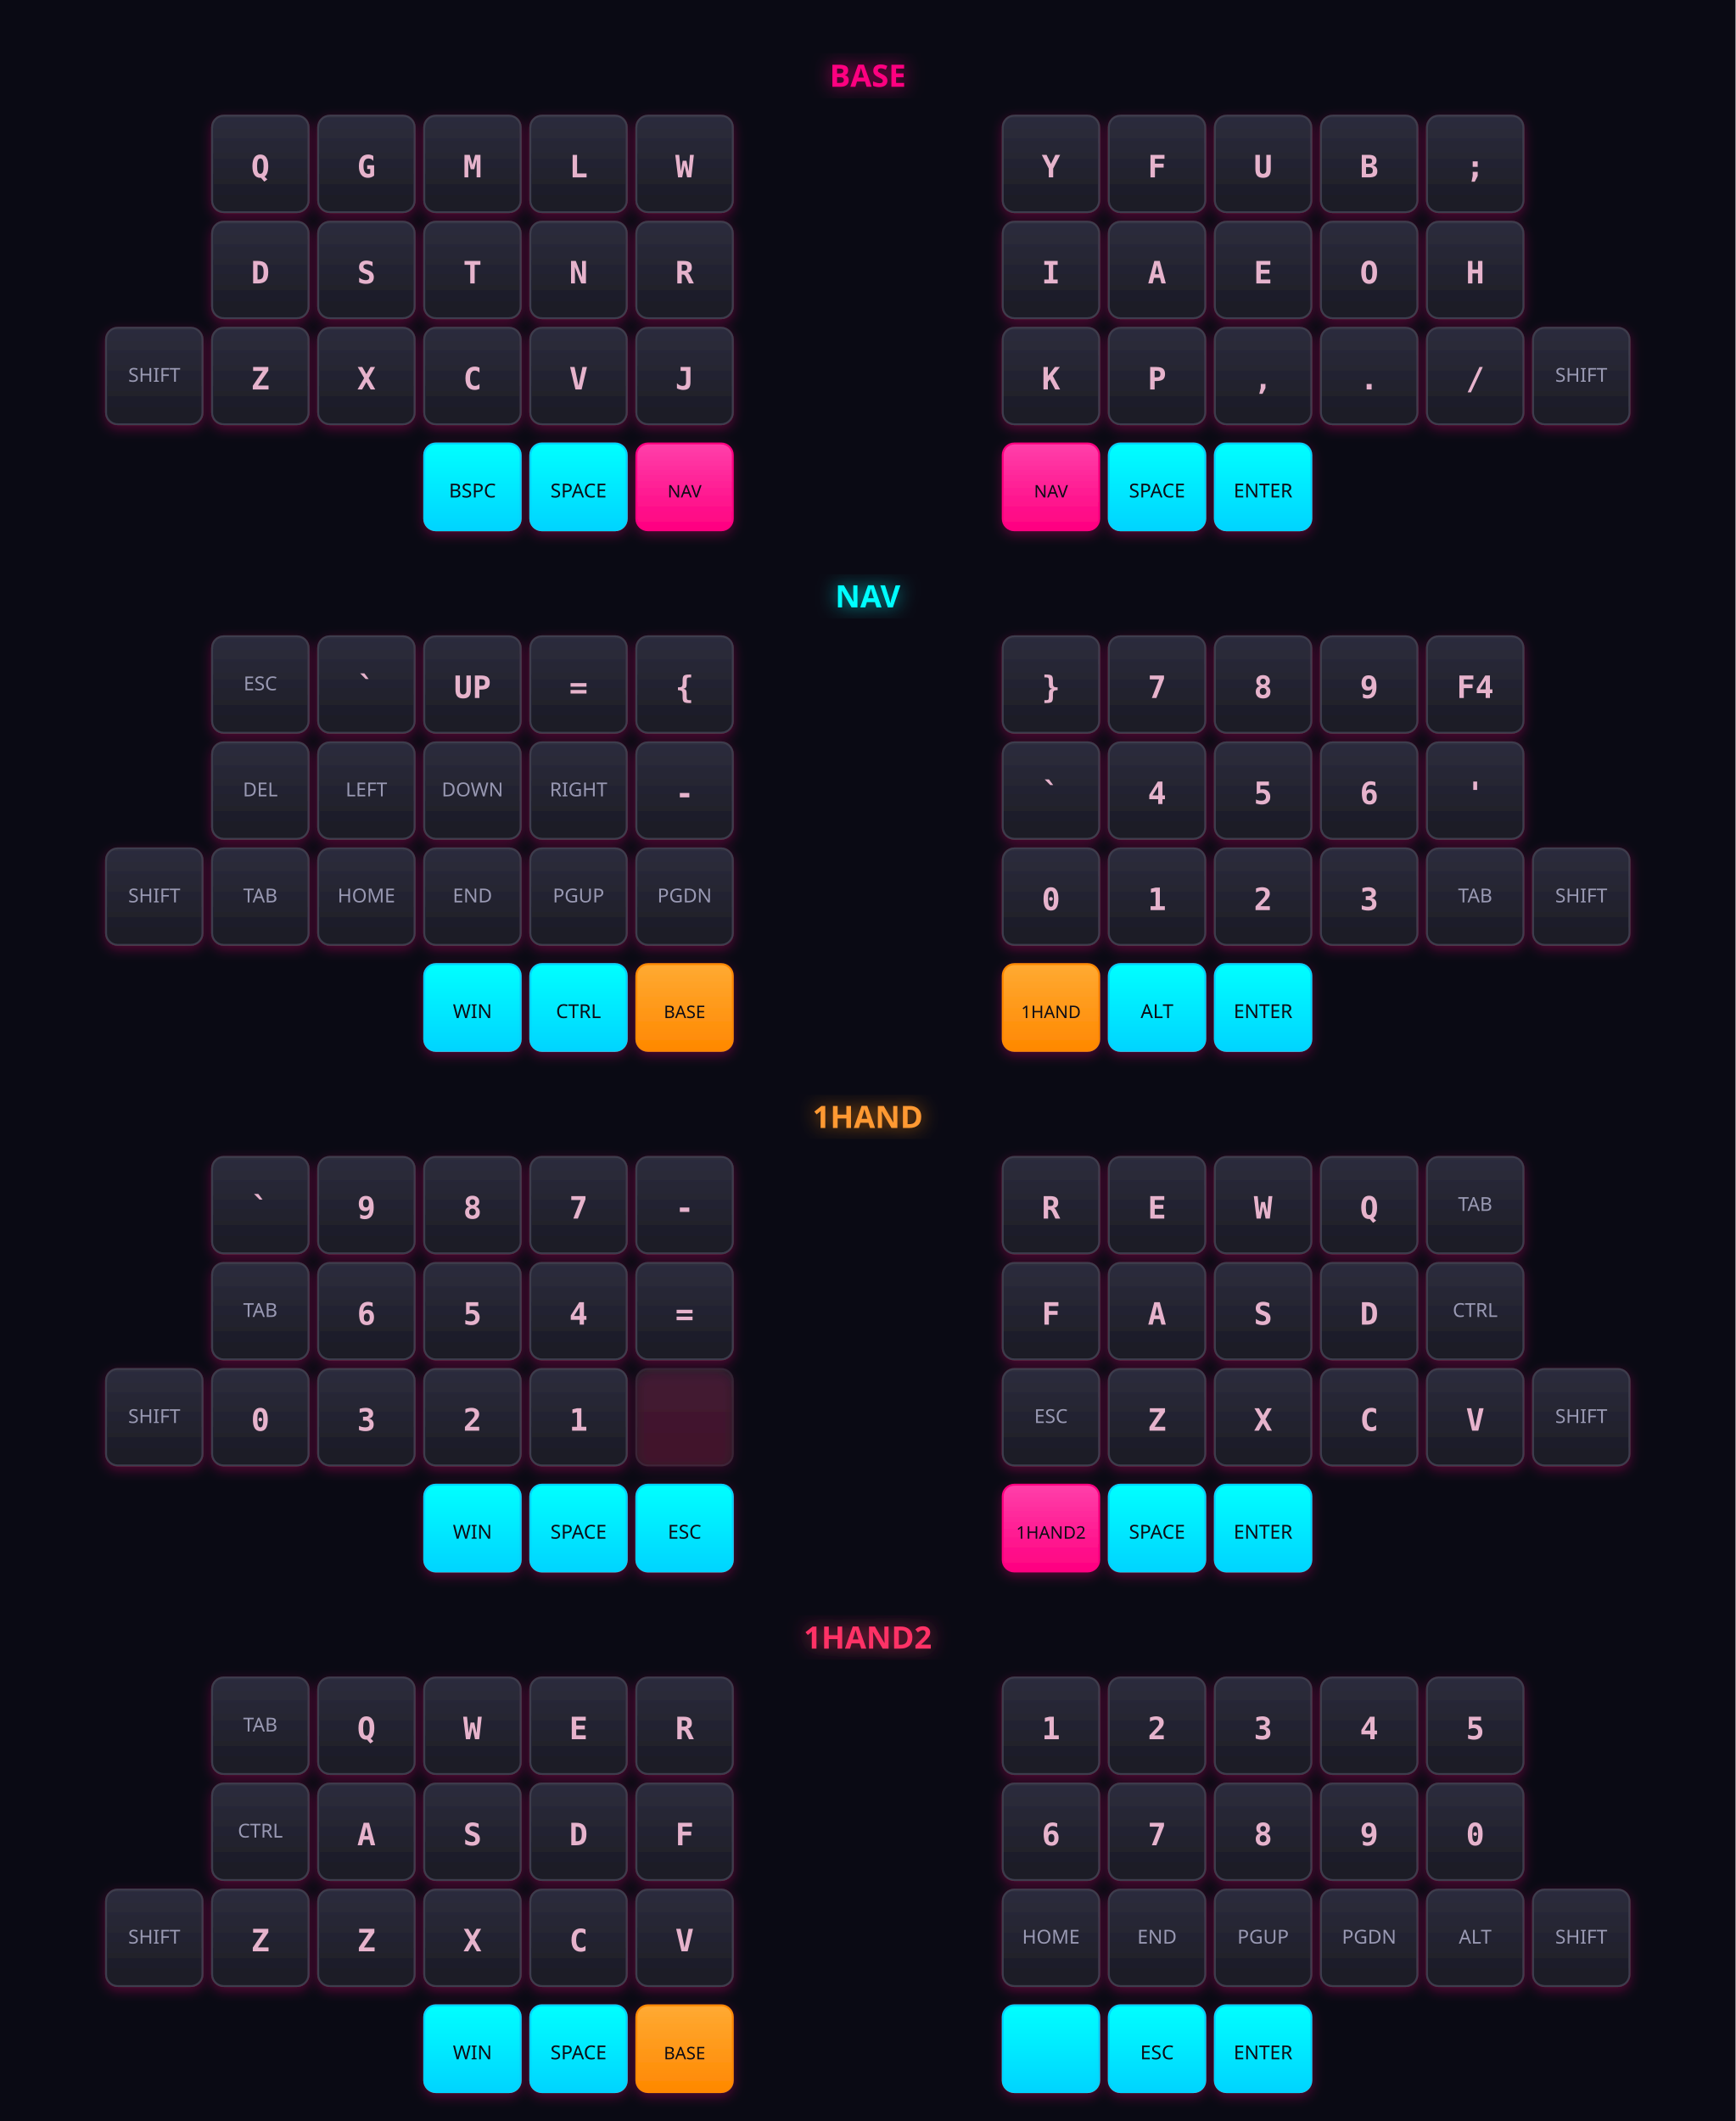
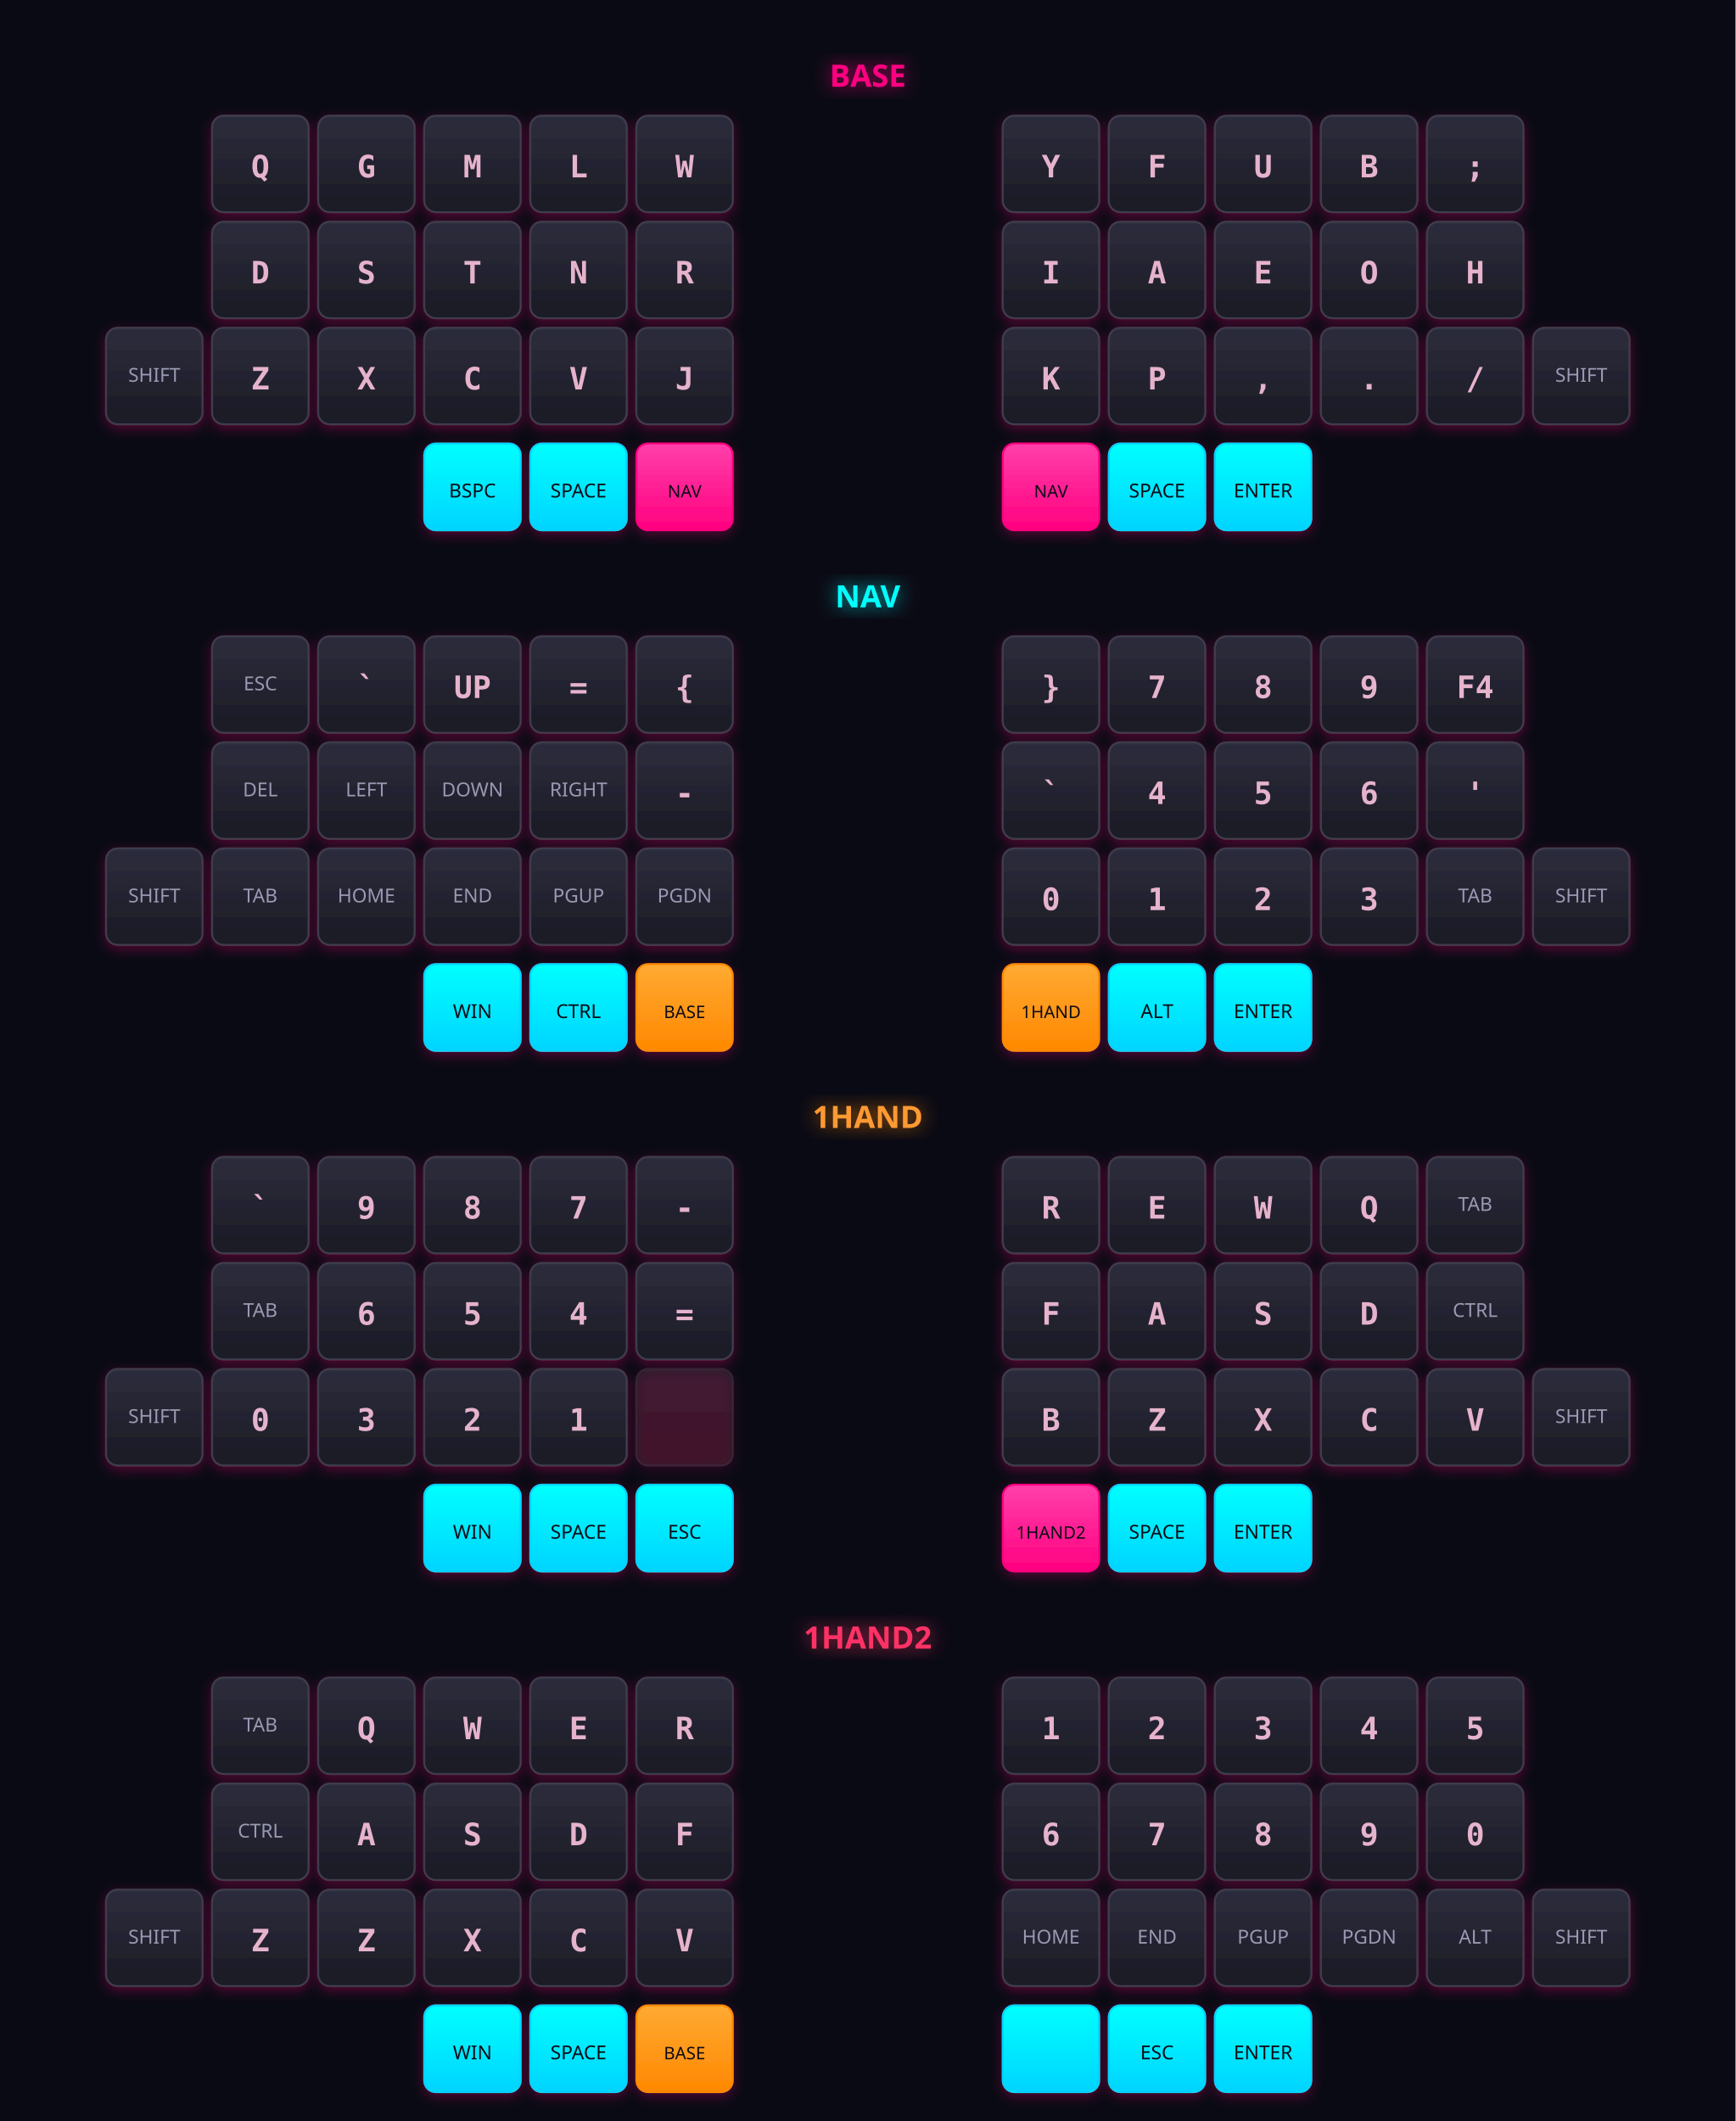
<svg xmlns="http://www.w3.org/2000/svg" viewBox="0 0 900 1100" width="900" height="1100">
  <defs>
    <linearGradient id="keyGrad" x1="0%" y1="0%" x2="0%" y2="100%">
      <stop offset="0%" style="stop-color:#2d2d3d" />
      <stop offset="100%" style="stop-color:#1a1a24" />
    </linearGradient>
    <linearGradient id="thumbGrad" x1="0%" y1="0%" x2="0%" y2="100%">
      <stop offset="0%" style="stop-color:#00ffff" />
      <stop offset="100%" style="stop-color:#00d4ff" />
    </linearGradient>
    <linearGradient id="layerGrad" x1="0%" y1="0%" x2="0%" y2="100%">
      <stop offset="0%" style="stop-color:#ff40aa" />
      <stop offset="100%" style="stop-color:#ff0080" />
    </linearGradient>
    <linearGradient id="orangeGrad" x1="0%" y1="0%" x2="0%" y2="100%">
      <stop offset="0%" style="stop-color:#ffaa33" />
      <stop offset="100%" style="stop-color:#ff8800" />
    </linearGradient>
    <filter id="keyShadow" x="-20%" y="-20%" width="140%" height="140%">
      <feDropShadow dx="0" dy="2" stdDeviation="3" flood-color="#ff0080" flood-opacity="0.3" />
    </filter>
    <filter id="pinkGlow" x="-50%" y="-50%" width="200%" height="200%">
      <feDropShadow dx="0" dy="0" stdDeviation="5" flood-color="#ff0080" flood-opacity="0.7" />
    </filter>
    <filter id="blueGlow" x="-50%" y="-50%" width="200%" height="200%">
      <feDropShadow dx="0" dy="0" stdDeviation="5" flood-color="#00ffff" flood-opacity="0.7" />
    </filter>
    <filter id="orangeGlow" x="-50%" y="-50%" width="200%" height="200%">
      <feDropShadow dx="0" dy="0" stdDeviation="5" flood-color="#ff8800" flood-opacity="0.7" />
    </filter>
    <filter id="redGlow" x="-50%" y="-50%" width="200%" height="200%">
      <feDropShadow dx="0" dy="0" stdDeviation="5" flood-color="#ff3366" flood-opacity="0.7" />
    </filter>
  </defs>
  <rect width="900" height="1100" fill="#0a0a14" />
  <g transform="translate(50, 20)">
    <text x="400" y="25" text-anchor="middle" fill="#ff0080" font-family="system-ui, sans-serif" font-size="16" font-weight="bold" filter="url(#pinkGlow)">BASE</text>
    <g filter="url(#keyShadow)">
      <rect x="60" y="40" width="50" height="50" rx="6" fill="url(#keyGrad)" stroke="#3d3d4d" stroke-width="1" />
      <text x="85" y="72" text-anchor="middle" fill="#e6b3cc" font-family="monospace" font-size="16" font-weight="bold">Q</text>
    </g>
    <g filter="url(#keyShadow)">
      <rect x="115" y="40" width="50" height="50" rx="6" fill="url(#keyGrad)" stroke="#3d3d4d" stroke-width="1" />
      <text x="140" y="72" text-anchor="middle" fill="#e6b3cc" font-family="monospace" font-size="16" font-weight="bold">G</text>
    </g>
    <g filter="url(#keyShadow)">
      <rect x="170" y="40" width="50" height="50" rx="6" fill="url(#keyGrad)" stroke="#3d3d4d" stroke-width="1" />
      <text x="195" y="72" text-anchor="middle" fill="#e6b3cc" font-family="monospace" font-size="16" font-weight="bold">M</text>
    </g>
    <g filter="url(#keyShadow)">
      <rect x="225" y="40" width="50" height="50" rx="6" fill="url(#keyGrad)" stroke="#3d3d4d" stroke-width="1" />
      <text x="250" y="72" text-anchor="middle" fill="#e6b3cc" font-family="monospace" font-size="16" font-weight="bold">L</text>
    </g>
    <g filter="url(#keyShadow)">
      <rect x="280" y="40" width="50" height="50" rx="6" fill="url(#keyGrad)" stroke="#3d3d4d" stroke-width="1" />
      <text x="305" y="72" text-anchor="middle" fill="#e6b3cc" font-family="monospace" font-size="16" font-weight="bold">W</text>
    </g>
    <g filter="url(#keyShadow)">
      <rect x="470" y="40" width="50" height="50" rx="6" fill="url(#keyGrad)" stroke="#3d3d4d" stroke-width="1" />
      <text x="495" y="72" text-anchor="middle" fill="#e6b3cc" font-family="monospace" font-size="16" font-weight="bold">Y</text>
    </g>
    <g filter="url(#keyShadow)">
      <rect x="525" y="40" width="50" height="50" rx="6" fill="url(#keyGrad)" stroke="#3d3d4d" stroke-width="1" />
      <text x="550" y="72" text-anchor="middle" fill="#e6b3cc" font-family="monospace" font-size="16" font-weight="bold">F</text>
    </g>
    <g filter="url(#keyShadow)">
      <rect x="580" y="40" width="50" height="50" rx="6" fill="url(#keyGrad)" stroke="#3d3d4d" stroke-width="1" />
      <text x="605" y="72" text-anchor="middle" fill="#e6b3cc" font-family="monospace" font-size="16" font-weight="bold">U</text>
    </g>
    <g filter="url(#keyShadow)">
      <rect x="635" y="40" width="50" height="50" rx="6" fill="url(#keyGrad)" stroke="#3d3d4d" stroke-width="1" />
      <text x="660" y="72" text-anchor="middle" fill="#e6b3cc" font-family="monospace" font-size="16" font-weight="bold">B</text>
    </g>
    <g filter="url(#keyShadow)">
      <rect x="690" y="40" width="50" height="50" rx="6" fill="url(#keyGrad)" stroke="#3d3d4d" stroke-width="1" />
      <text x="715" y="72" text-anchor="middle" fill="#e6b3cc" font-family="monospace" font-size="16" font-weight="bold">;</text>
    </g>
    <g filter="url(#keyShadow)">
      <rect x="60" y="95" width="50" height="50" rx="6" fill="url(#keyGrad)" stroke="#3d3d4d" stroke-width="1" />
      <text x="85" y="127" text-anchor="middle" fill="#e6b3cc" font-family="monospace" font-size="16" font-weight="bold">D</text>
    </g>
    <g filter="url(#keyShadow)">
      <rect x="115" y="95" width="50" height="50" rx="6" fill="url(#keyGrad)" stroke="#3d3d4d" stroke-width="1" />
      <text x="140" y="127" text-anchor="middle" fill="#e6b3cc" font-family="monospace" font-size="16" font-weight="bold">S</text>
    </g>
    <g filter="url(#keyShadow)">
      <rect x="170" y="95" width="50" height="50" rx="6" fill="url(#keyGrad)" stroke="#3d3d4d" stroke-width="1" />
      <text x="195" y="127" text-anchor="middle" fill="#e6b3cc" font-family="monospace" font-size="16" font-weight="bold">T</text>
    </g>
    <g filter="url(#keyShadow)">
      <rect x="225" y="95" width="50" height="50" rx="6" fill="url(#keyGrad)" stroke="#3d3d4d" stroke-width="1" />
      <text x="250" y="127" text-anchor="middle" fill="#e6b3cc" font-family="monospace" font-size="16" font-weight="bold">N</text>
    </g>
    <g filter="url(#keyShadow)">
      <rect x="280" y="95" width="50" height="50" rx="6" fill="url(#keyGrad)" stroke="#3d3d4d" stroke-width="1" />
      <text x="305" y="127" text-anchor="middle" fill="#e6b3cc" font-family="monospace" font-size="16" font-weight="bold">R</text>
    </g>
    <g filter="url(#keyShadow)">
      <rect x="470" y="95" width="50" height="50" rx="6" fill="url(#keyGrad)" stroke="#3d3d4d" stroke-width="1" />
      <text x="495" y="127" text-anchor="middle" fill="#e6b3cc" font-family="monospace" font-size="16" font-weight="bold">I</text>
    </g>
    <g filter="url(#keyShadow)">
      <rect x="525" y="95" width="50" height="50" rx="6" fill="url(#keyGrad)" stroke="#3d3d4d" stroke-width="1" />
      <text x="550" y="127" text-anchor="middle" fill="#e6b3cc" font-family="monospace" font-size="16" font-weight="bold">A</text>
    </g>
    <g filter="url(#keyShadow)">
      <rect x="580" y="95" width="50" height="50" rx="6" fill="url(#keyGrad)" stroke="#3d3d4d" stroke-width="1" />
      <text x="605" y="127" text-anchor="middle" fill="#e6b3cc" font-family="monospace" font-size="16" font-weight="bold">E</text>
    </g>
    <g filter="url(#keyShadow)">
      <rect x="635" y="95" width="50" height="50" rx="6" fill="url(#keyGrad)" stroke="#3d3d4d" stroke-width="1" />
      <text x="660" y="127" text-anchor="middle" fill="#e6b3cc" font-family="monospace" font-size="16" font-weight="bold">O</text>
    </g>
    <g filter="url(#keyShadow)">
      <rect x="690" y="95" width="50" height="50" rx="6" fill="url(#keyGrad)" stroke="#3d3d4d" stroke-width="1" />
      <text x="715" y="127" text-anchor="middle" fill="#e6b3cc" font-family="monospace" font-size="16" font-weight="bold">H</text>
    </g>
    <g filter="url(#keyShadow)">
      <rect x="5" y="150" width="50" height="50" rx="6" fill="url(#keyGrad)" stroke="#3d3d4d" stroke-width="1" />
      <text x="30" y="178" text-anchor="middle" fill="#9999b3" font-family="system-ui, sans-serif" font-size="10">SHIFT</text>
    </g>
    <g filter="url(#keyShadow)">
      <rect x="60" y="150" width="50" height="50" rx="6" fill="url(#keyGrad)" stroke="#3d3d4d" stroke-width="1" />
      <text x="85" y="182" text-anchor="middle" fill="#e6b3cc" font-family="monospace" font-size="16" font-weight="bold">Z</text>
    </g>
    <g filter="url(#keyShadow)">
      <rect x="115" y="150" width="50" height="50" rx="6" fill="url(#keyGrad)" stroke="#3d3d4d" stroke-width="1" />
      <text x="140" y="182" text-anchor="middle" fill="#e6b3cc" font-family="monospace" font-size="16" font-weight="bold">X</text>
    </g>
    <g filter="url(#keyShadow)">
      <rect x="170" y="150" width="50" height="50" rx="6" fill="url(#keyGrad)" stroke="#3d3d4d" stroke-width="1" />
      <text x="195" y="182" text-anchor="middle" fill="#e6b3cc" font-family="monospace" font-size="16" font-weight="bold">C</text>
    </g>
    <g filter="url(#keyShadow)">
      <rect x="225" y="150" width="50" height="50" rx="6" fill="url(#keyGrad)" stroke="#3d3d4d" stroke-width="1" />
      <text x="250" y="182" text-anchor="middle" fill="#e6b3cc" font-family="monospace" font-size="16" font-weight="bold">V</text>
    </g>
    <g filter="url(#keyShadow)">
      <rect x="280" y="150" width="50" height="50" rx="6" fill="url(#keyGrad)" stroke="#3d3d4d" stroke-width="1" />
      <text x="305" y="182" text-anchor="middle" fill="#e6b3cc" font-family="monospace" font-size="16" font-weight="bold">J</text>
    </g>
    <g filter="url(#keyShadow)">
      <rect x="470" y="150" width="50" height="50" rx="6" fill="url(#keyGrad)" stroke="#3d3d4d" stroke-width="1" />
      <text x="495" y="182" text-anchor="middle" fill="#e6b3cc" font-family="monospace" font-size="16" font-weight="bold">K</text>
    </g>
    <g filter="url(#keyShadow)">
      <rect x="525" y="150" width="50" height="50" rx="6" fill="url(#keyGrad)" stroke="#3d3d4d" stroke-width="1" />
      <text x="550" y="182" text-anchor="middle" fill="#e6b3cc" font-family="monospace" font-size="16" font-weight="bold">P</text>
    </g>
    <g filter="url(#keyShadow)">
      <rect x="580" y="150" width="50" height="50" rx="6" fill="url(#keyGrad)" stroke="#3d3d4d" stroke-width="1" />
      <text x="605" y="182" text-anchor="middle" fill="#e6b3cc" font-family="monospace" font-size="16" font-weight="bold">,</text>
    </g>
    <g filter="url(#keyShadow)">
      <rect x="635" y="150" width="50" height="50" rx="6" fill="url(#keyGrad)" stroke="#3d3d4d" stroke-width="1" />
      <text x="660" y="182" text-anchor="middle" fill="#e6b3cc" font-family="monospace" font-size="16" font-weight="bold">.</text>
    </g>
    <g filter="url(#keyShadow)">
      <rect x="690" y="150" width="50" height="50" rx="6" fill="url(#keyGrad)" stroke="#3d3d4d" stroke-width="1" />
      <text x="715" y="182" text-anchor="middle" fill="#e6b3cc" font-family="monospace" font-size="16" font-weight="bold">/</text>
    </g>
    <g filter="url(#keyShadow)">
      <rect x="745" y="150" width="50" height="50" rx="6" fill="url(#keyGrad)" stroke="#3d3d4d" stroke-width="1" />
      <text x="770" y="178" text-anchor="middle" fill="#9999b3" font-family="system-ui, sans-serif" font-size="10">SHIFT</text>
    </g>
    <g filter="url(#keyShadow)">
      <rect x="170" y="210" width="50" height="45" rx="6" fill="url(#thumbGrad)" stroke="#00d4ff" stroke-width="1" />
      <text x="195" y="238" text-anchor="middle" fill="#0a0a14" font-family="system-ui, sans-serif" font-size="10">BSPC</text>
    </g>
    <g filter="url(#keyShadow)">
      <rect x="225" y="210" width="50" height="45" rx="6" fill="url(#thumbGrad)" stroke="#00d4ff" stroke-width="1" />
      <text x="250" y="238" text-anchor="middle" fill="#0a0a14" font-family="system-ui, sans-serif" font-size="10">SPACE</text>
    </g>
    <g filter="url(#keyShadow)">
      <rect x="280" y="210" width="50" height="45" rx="6" fill="url(#layerGrad)" stroke="#ff0080" stroke-width="1" />
      <text x="305" y="238" text-anchor="middle" fill="#0a0a14" font-family="system-ui, sans-serif" font-size="9">NAV</text>
    </g>
    <g filter="url(#keyShadow)">
      <rect x="470" y="210" width="50" height="45" rx="6" fill="url(#layerGrad)" stroke="#ff0080" stroke-width="1" />
      <text x="495" y="238" text-anchor="middle" fill="#0a0a14" font-family="system-ui, sans-serif" font-size="9">NAV</text>
    </g>
    <g filter="url(#keyShadow)">
      <rect x="525" y="210" width="50" height="45" rx="6" fill="url(#thumbGrad)" stroke="#00d4ff" stroke-width="1" />
      <text x="550" y="238" text-anchor="middle" fill="#0a0a14" font-family="system-ui, sans-serif" font-size="10">SPACE</text>
    </g>
    <g filter="url(#keyShadow)">
      <rect x="580" y="210" width="50" height="45" rx="6" fill="url(#thumbGrad)" stroke="#00d4ff" stroke-width="1" />
      <text x="605" y="238" text-anchor="middle" fill="#0a0a14" font-family="system-ui, sans-serif" font-size="10">ENTER</text>
    </g>
  </g>
  <g transform="translate(50, 290)">
    <text x="400" y="25" text-anchor="middle" fill="#00ffff" font-family="system-ui, sans-serif" font-size="16" font-weight="bold" filter="url(#blueGlow)">NAV</text>
    <g filter="url(#keyShadow)">
      <rect x="60" y="40" width="50" height="50" rx="6" fill="url(#keyGrad)" stroke="#3d3d4d" stroke-width="1" />
      <text x="85" y="68" text-anchor="middle" fill="#9999b3" font-family="system-ui, sans-serif" font-size="10">ESC</text>
    </g>
    <g filter="url(#keyShadow)">
      <rect x="115" y="40" width="50" height="50" rx="6" fill="url(#keyGrad)" stroke="#3d3d4d" stroke-width="1" />
      <text x="140" y="72" text-anchor="middle" fill="#e6b3cc" font-family="monospace" font-size="16" font-weight="bold">`</text>
    </g>
    <g filter="url(#keyShadow)">
      <rect x="170" y="40" width="50" height="50" rx="6" fill="url(#keyGrad)" stroke="#3d3d4d" stroke-width="1" />
      <text x="195" y="72" text-anchor="middle" fill="#e6b3cc" font-family="monospace" font-size="16" font-weight="bold">UP</text>
    </g>
    <g filter="url(#keyShadow)">
      <rect x="225" y="40" width="50" height="50" rx="6" fill="url(#keyGrad)" stroke="#3d3d4d" stroke-width="1" />
      <text x="250" y="72" text-anchor="middle" fill="#e6b3cc" font-family="monospace" font-size="16" font-weight="bold">=</text>
    </g>
    <g filter="url(#keyShadow)">
      <rect x="280" y="40" width="50" height="50" rx="6" fill="url(#keyGrad)" stroke="#3d3d4d" stroke-width="1" />
      <text x="305" y="72" text-anchor="middle" fill="#e6b3cc" font-family="monospace" font-size="16" font-weight="bold">{</text>
    </g>
    <g filter="url(#keyShadow)">
      <rect x="470" y="40" width="50" height="50" rx="6" fill="url(#keyGrad)" stroke="#3d3d4d" stroke-width="1" />
      <text x="495" y="72" text-anchor="middle" fill="#e6b3cc" font-family="monospace" font-size="16" font-weight="bold">}</text>
    </g>
    <g filter="url(#keyShadow)">
      <rect x="525" y="40" width="50" height="50" rx="6" fill="url(#keyGrad)" stroke="#3d3d4d" stroke-width="1" />
      <text x="550" y="72" text-anchor="middle" fill="#e6b3cc" font-family="monospace" font-size="16" font-weight="bold">7</text>
    </g>
    <g filter="url(#keyShadow)">
      <rect x="580" y="40" width="50" height="50" rx="6" fill="url(#keyGrad)" stroke="#3d3d4d" stroke-width="1" />
      <text x="605" y="72" text-anchor="middle" fill="#e6b3cc" font-family="monospace" font-size="16" font-weight="bold">8</text>
    </g>
    <g filter="url(#keyShadow)">
      <rect x="635" y="40" width="50" height="50" rx="6" fill="url(#keyGrad)" stroke="#3d3d4d" stroke-width="1" />
      <text x="660" y="72" text-anchor="middle" fill="#e6b3cc" font-family="monospace" font-size="16" font-weight="bold">9</text>
    </g>
    <g filter="url(#keyShadow)">
      <rect x="690" y="40" width="50" height="50" rx="6" fill="url(#keyGrad)" stroke="#3d3d4d" stroke-width="1" />
      <text x="715" y="72" text-anchor="middle" fill="#e6b3cc" font-family="monospace" font-size="16" font-weight="bold">F4</text>
    </g>
    <g filter="url(#keyShadow)">
      <rect x="60" y="95" width="50" height="50" rx="6" fill="url(#keyGrad)" stroke="#3d3d4d" stroke-width="1" />
      <text x="85" y="123" text-anchor="middle" fill="#9999b3" font-family="system-ui, sans-serif" font-size="10">DEL</text>
    </g>
    <g filter="url(#keyShadow)">
      <rect x="115" y="95" width="50" height="50" rx="6" fill="url(#keyGrad)" stroke="#3d3d4d" stroke-width="1" />
      <text x="140" y="123" text-anchor="middle" fill="#9999b3" font-family="system-ui, sans-serif" font-size="10">LEFT</text>
    </g>
    <g filter="url(#keyShadow)">
      <rect x="170" y="95" width="50" height="50" rx="6" fill="url(#keyGrad)" stroke="#3d3d4d" stroke-width="1" />
      <text x="195" y="123" text-anchor="middle" fill="#9999b3" font-family="system-ui, sans-serif" font-size="10">DOWN</text>
    </g>
    <g filter="url(#keyShadow)">
      <rect x="225" y="95" width="50" height="50" rx="6" fill="url(#keyGrad)" stroke="#3d3d4d" stroke-width="1" />
      <text x="250" y="123" text-anchor="middle" fill="#9999b3" font-family="system-ui, sans-serif" font-size="10">RIGHT</text>
    </g>
    <g filter="url(#keyShadow)">
      <rect x="280" y="95" width="50" height="50" rx="6" fill="url(#keyGrad)" stroke="#3d3d4d" stroke-width="1" />
      <text x="305" y="127" text-anchor="middle" fill="#e6b3cc" font-family="monospace" font-size="16" font-weight="bold">-</text>
    </g>
    <g filter="url(#keyShadow)">
      <rect x="470" y="95" width="50" height="50" rx="6" fill="url(#keyGrad)" stroke="#3d3d4d" stroke-width="1" />
      <text x="495" y="127" text-anchor="middle" fill="#e6b3cc" font-family="monospace" font-size="16" font-weight="bold">`</text>
    </g>
    <g filter="url(#keyShadow)">
      <rect x="525" y="95" width="50" height="50" rx="6" fill="url(#keyGrad)" stroke="#3d3d4d" stroke-width="1" />
      <text x="550" y="127" text-anchor="middle" fill="#e6b3cc" font-family="monospace" font-size="16" font-weight="bold">4</text>
    </g>
    <g filter="url(#keyShadow)">
      <rect x="580" y="95" width="50" height="50" rx="6" fill="url(#keyGrad)" stroke="#3d3d4d" stroke-width="1" />
      <text x="605" y="127" text-anchor="middle" fill="#e6b3cc" font-family="monospace" font-size="16" font-weight="bold">5</text>
    </g>
    <g filter="url(#keyShadow)">
      <rect x="635" y="95" width="50" height="50" rx="6" fill="url(#keyGrad)" stroke="#3d3d4d" stroke-width="1" />
      <text x="660" y="127" text-anchor="middle" fill="#e6b3cc" font-family="monospace" font-size="16" font-weight="bold">6</text>
    </g>
    <g filter="url(#keyShadow)">
      <rect x="690" y="95" width="50" height="50" rx="6" fill="url(#keyGrad)" stroke="#3d3d4d" stroke-width="1" />
      <text x="715" y="127" text-anchor="middle" fill="#e6b3cc" font-family="monospace" font-size="16" font-weight="bold">'</text>
    </g>
    <g filter="url(#keyShadow)">
      <rect x="5" y="150" width="50" height="50" rx="6" fill="url(#keyGrad)" stroke="#3d3d4d" stroke-width="1" />
      <text x="30" y="178" text-anchor="middle" fill="#9999b3" font-family="system-ui, sans-serif" font-size="10">SHIFT</text>
    </g>
    <g filter="url(#keyShadow)">
      <rect x="60" y="150" width="50" height="50" rx="6" fill="url(#keyGrad)" stroke="#3d3d4d" stroke-width="1" />
      <text x="85" y="178" text-anchor="middle" fill="#9999b3" font-family="system-ui, sans-serif" font-size="10">TAB</text>
    </g>
    <g filter="url(#keyShadow)">
      <rect x="115" y="150" width="50" height="50" rx="6" fill="url(#keyGrad)" stroke="#3d3d4d" stroke-width="1" />
      <text x="140" y="178" text-anchor="middle" fill="#9999b3" font-family="system-ui, sans-serif" font-size="10">HOME</text>
    </g>
    <g filter="url(#keyShadow)">
      <rect x="170" y="150" width="50" height="50" rx="6" fill="url(#keyGrad)" stroke="#3d3d4d" stroke-width="1" />
      <text x="195" y="178" text-anchor="middle" fill="#9999b3" font-family="system-ui, sans-serif" font-size="10">END</text>
    </g>
    <g filter="url(#keyShadow)">
      <rect x="225" y="150" width="50" height="50" rx="6" fill="url(#keyGrad)" stroke="#3d3d4d" stroke-width="1" />
      <text x="250" y="178" text-anchor="middle" fill="#9999b3" font-family="system-ui, sans-serif" font-size="10">PGUP</text>
    </g>
    <g filter="url(#keyShadow)">
      <rect x="280" y="150" width="50" height="50" rx="6" fill="url(#keyGrad)" stroke="#3d3d4d" stroke-width="1" />
      <text x="305" y="178" text-anchor="middle" fill="#9999b3" font-family="system-ui, sans-serif" font-size="10">PGDN</text>
    </g>
    <g filter="url(#keyShadow)">
      <rect x="470" y="150" width="50" height="50" rx="6" fill="url(#keyGrad)" stroke="#3d3d4d" stroke-width="1" />
      <text x="495" y="182" text-anchor="middle" fill="#e6b3cc" font-family="monospace" font-size="16" font-weight="bold">0</text>
    </g>
    <g filter="url(#keyShadow)">
      <rect x="525" y="150" width="50" height="50" rx="6" fill="url(#keyGrad)" stroke="#3d3d4d" stroke-width="1" />
      <text x="550" y="182" text-anchor="middle" fill="#e6b3cc" font-family="monospace" font-size="16" font-weight="bold">1</text>
    </g>
    <g filter="url(#keyShadow)">
      <rect x="580" y="150" width="50" height="50" rx="6" fill="url(#keyGrad)" stroke="#3d3d4d" stroke-width="1" />
      <text x="605" y="182" text-anchor="middle" fill="#e6b3cc" font-family="monospace" font-size="16" font-weight="bold">2</text>
    </g>
    <g filter="url(#keyShadow)">
      <rect x="635" y="150" width="50" height="50" rx="6" fill="url(#keyGrad)" stroke="#3d3d4d" stroke-width="1" />
      <text x="660" y="182" text-anchor="middle" fill="#e6b3cc" font-family="monospace" font-size="16" font-weight="bold">3</text>
    </g>
    <g filter="url(#keyShadow)">
      <rect x="690" y="150" width="50" height="50" rx="6" fill="url(#keyGrad)" stroke="#3d3d4d" stroke-width="1" />
      <text x="715" y="178" text-anchor="middle" fill="#9999b3" font-family="system-ui, sans-serif" font-size="10">TAB</text>
    </g>
    <g filter="url(#keyShadow)">
      <rect x="745" y="150" width="50" height="50" rx="6" fill="url(#keyGrad)" stroke="#3d3d4d" stroke-width="1" />
      <text x="770" y="178" text-anchor="middle" fill="#9999b3" font-family="system-ui, sans-serif" font-size="10">SHIFT</text>
    </g>
    <g filter="url(#keyShadow)">
      <rect x="170" y="210" width="50" height="45" rx="6" fill="url(#thumbGrad)" stroke="#00d4ff" stroke-width="1" />
      <text x="195" y="238" text-anchor="middle" fill="#0a0a14" font-family="system-ui, sans-serif" font-size="10">WIN</text>
    </g>
    <g filter="url(#keyShadow)">
      <rect x="225" y="210" width="50" height="45" rx="6" fill="url(#thumbGrad)" stroke="#00d4ff" stroke-width="1" />
      <text x="250" y="238" text-anchor="middle" fill="#0a0a14" font-family="system-ui, sans-serif" font-size="10">CTRL</text>
    </g>
    <g filter="url(#keyShadow)">
      <rect x="280" y="210" width="50" height="45" rx="6" fill="url(#orangeGrad)" stroke="#ff8800" stroke-width="1" />
      <text x="305" y="238" text-anchor="middle" fill="#0a0a14" font-family="system-ui, sans-serif" font-size="9">BASE</text>
    </g>
    <g filter="url(#keyShadow)">
      <rect x="470" y="210" width="50" height="45" rx="6" fill="url(#orangeGrad)" stroke="#ff8800" stroke-width="1" />
      <text x="495" y="238" text-anchor="middle" fill="#0a0a14" font-family="system-ui, sans-serif" font-size="9">1HAND</text>
    </g>
    <g filter="url(#keyShadow)">
      <rect x="525" y="210" width="50" height="45" rx="6" fill="url(#thumbGrad)" stroke="#00d4ff" stroke-width="1" />
      <text x="550" y="238" text-anchor="middle" fill="#0a0a14" font-family="system-ui, sans-serif" font-size="10">ALT</text>
    </g>
    <g filter="url(#keyShadow)">
      <rect x="580" y="210" width="50" height="45" rx="6" fill="url(#thumbGrad)" stroke="#00d4ff" stroke-width="1" />
      <text x="605" y="238" text-anchor="middle" fill="#0a0a14" font-family="system-ui, sans-serif" font-size="10">ENTER</text>
    </g>
  </g>
  <g transform="translate(50, 560)">
    <text x="400" y="25" text-anchor="middle" fill="#ff9933" font-family="system-ui, sans-serif" font-size="16" font-weight="bold" filter="url(#orangeGlow)">1HAND</text>
    <g filter="url(#keyShadow)">
      <rect x="60" y="40" width="50" height="50" rx="6" fill="url(#keyGrad)" stroke="#3d3d4d" stroke-width="1" />
      <text x="85" y="72" text-anchor="middle" fill="#e6b3cc" font-family="monospace" font-size="16" font-weight="bold">`</text>
    </g>
    <g filter="url(#keyShadow)">
      <rect x="115" y="40" width="50" height="50" rx="6" fill="url(#keyGrad)" stroke="#3d3d4d" stroke-width="1" />
      <text x="140" y="72" text-anchor="middle" fill="#e6b3cc" font-family="monospace" font-size="16" font-weight="bold">9</text>
    </g>
    <g filter="url(#keyShadow)">
      <rect x="170" y="40" width="50" height="50" rx="6" fill="url(#keyGrad)" stroke="#3d3d4d" stroke-width="1" />
      <text x="195" y="72" text-anchor="middle" fill="#e6b3cc" font-family="monospace" font-size="16" font-weight="bold">8</text>
    </g>
    <g filter="url(#keyShadow)">
      <rect x="225" y="40" width="50" height="50" rx="6" fill="url(#keyGrad)" stroke="#3d3d4d" stroke-width="1" />
      <text x="250" y="72" text-anchor="middle" fill="#e6b3cc" font-family="monospace" font-size="16" font-weight="bold">7</text>
    </g>
    <g filter="url(#keyShadow)">
      <rect x="280" y="40" width="50" height="50" rx="6" fill="url(#keyGrad)" stroke="#3d3d4d" stroke-width="1" />
      <text x="305" y="72" text-anchor="middle" fill="#e6b3cc" font-family="monospace" font-size="16" font-weight="bold">-</text>
    </g>
    <g filter="url(#keyShadow)">
      <rect x="470" y="40" width="50" height="50" rx="6" fill="url(#keyGrad)" stroke="#3d3d4d" stroke-width="1" />
      <text x="495" y="72" text-anchor="middle" fill="#e6b3cc" font-family="monospace" font-size="16" font-weight="bold">R</text>
    </g>
    <g filter="url(#keyShadow)">
      <rect x="525" y="40" width="50" height="50" rx="6" fill="url(#keyGrad)" stroke="#3d3d4d" stroke-width="1" />
      <text x="550" y="72" text-anchor="middle" fill="#e6b3cc" font-family="monospace" font-size="16" font-weight="bold">E</text>
    </g>
    <g filter="url(#keyShadow)">
      <rect x="580" y="40" width="50" height="50" rx="6" fill="url(#keyGrad)" stroke="#3d3d4d" stroke-width="1" />
      <text x="605" y="72" text-anchor="middle" fill="#e6b3cc" font-family="monospace" font-size="16" font-weight="bold">W</text>
    </g>
    <g filter="url(#keyShadow)">
      <rect x="635" y="40" width="50" height="50" rx="6" fill="url(#keyGrad)" stroke="#3d3d4d" stroke-width="1" />
      <text x="660" y="72" text-anchor="middle" fill="#e6b3cc" font-family="monospace" font-size="16" font-weight="bold">Q</text>
    </g>
    <g filter="url(#keyShadow)">
      <rect x="690" y="40" width="50" height="50" rx="6" fill="url(#keyGrad)" stroke="#3d3d4d" stroke-width="1" />
      <text x="715" y="68" text-anchor="middle" fill="#9999b3" font-family="system-ui, sans-serif" font-size="10">TAB</text>
    </g>
    <g filter="url(#keyShadow)">
      <rect x="60" y="95" width="50" height="50" rx="6" fill="url(#keyGrad)" stroke="#3d3d4d" stroke-width="1" />
      <text x="85" y="123" text-anchor="middle" fill="#9999b3" font-family="system-ui, sans-serif" font-size="10">TAB</text>
    </g>
    <g filter="url(#keyShadow)">
      <rect x="115" y="95" width="50" height="50" rx="6" fill="url(#keyGrad)" stroke="#3d3d4d" stroke-width="1" />
      <text x="140" y="127" text-anchor="middle" fill="#e6b3cc" font-family="monospace" font-size="16" font-weight="bold">6</text>
    </g>
    <g filter="url(#keyShadow)">
      <rect x="170" y="95" width="50" height="50" rx="6" fill="url(#keyGrad)" stroke="#3d3d4d" stroke-width="1" />
      <text x="195" y="127" text-anchor="middle" fill="#e6b3cc" font-family="monospace" font-size="16" font-weight="bold">5</text>
    </g>
    <g filter="url(#keyShadow)">
      <rect x="225" y="95" width="50" height="50" rx="6" fill="url(#keyGrad)" stroke="#3d3d4d" stroke-width="1" />
      <text x="250" y="127" text-anchor="middle" fill="#e6b3cc" font-family="monospace" font-size="16" font-weight="bold">4</text>
    </g>
    <g filter="url(#keyShadow)">
      <rect x="280" y="95" width="50" height="50" rx="6" fill="url(#keyGrad)" stroke="#3d3d4d" stroke-width="1" />
      <text x="305" y="127" text-anchor="middle" fill="#e6b3cc" font-family="monospace" font-size="16" font-weight="bold">=</text>
    </g>
    <g filter="url(#keyShadow)">
      <rect x="470" y="95" width="50" height="50" rx="6" fill="url(#keyGrad)" stroke="#3d3d4d" stroke-width="1" />
      <text x="495" y="127" text-anchor="middle" fill="#e6b3cc" font-family="monospace" font-size="16" font-weight="bold">F</text>
    </g>
    <g filter="url(#keyShadow)">
      <rect x="525" y="95" width="50" height="50" rx="6" fill="url(#keyGrad)" stroke="#3d3d4d" stroke-width="1" />
      <text x="550" y="127" text-anchor="middle" fill="#e6b3cc" font-family="monospace" font-size="16" font-weight="bold">A</text>
    </g>
    <g filter="url(#keyShadow)">
      <rect x="580" y="95" width="50" height="50" rx="6" fill="url(#keyGrad)" stroke="#3d3d4d" stroke-width="1" />
      <text x="605" y="127" text-anchor="middle" fill="#e6b3cc" font-family="monospace" font-size="16" font-weight="bold">S</text>
    </g>
    <g filter="url(#keyShadow)">
      <rect x="635" y="95" width="50" height="50" rx="6" fill="url(#keyGrad)" stroke="#3d3d4d" stroke-width="1" />
      <text x="660" y="127" text-anchor="middle" fill="#e6b3cc" font-family="monospace" font-size="16" font-weight="bold">D</text>
    </g>
    <g filter="url(#keyShadow)">
      <rect x="690" y="95" width="50" height="50" rx="6" fill="url(#keyGrad)" stroke="#3d3d4d" stroke-width="1" />
      <text x="715" y="123" text-anchor="middle" fill="#9999b3" font-family="system-ui, sans-serif" font-size="10">CTRL</text>
    </g>
    <g filter="url(#keyShadow)">
      <rect x="5" y="150" width="50" height="50" rx="6" fill="url(#keyGrad)" stroke="#3d3d4d" stroke-width="1" />
      <text x="30" y="178" text-anchor="middle" fill="#9999b3" font-family="system-ui, sans-serif" font-size="10">SHIFT</text>
    </g>
    <g filter="url(#keyShadow)">
      <rect x="60" y="150" width="50" height="50" rx="6" fill="url(#keyGrad)" stroke="#3d3d4d" stroke-width="1" />
      <text x="85" y="182" text-anchor="middle" fill="#e6b3cc" font-family="monospace" font-size="16" font-weight="bold">0</text>
    </g>
    <g filter="url(#keyShadow)">
      <rect x="115" y="150" width="50" height="50" rx="6" fill="url(#keyGrad)" stroke="#3d3d4d" stroke-width="1" />
      <text x="140" y="182" text-anchor="middle" fill="#e6b3cc" font-family="monospace" font-size="16" font-weight="bold">3</text>
    </g>
    <g filter="url(#keyShadow)">
      <rect x="170" y="150" width="50" height="50" rx="6" fill="url(#keyGrad)" stroke="#3d3d4d" stroke-width="1" />
      <text x="195" y="182" text-anchor="middle" fill="#e6b3cc" font-family="monospace" font-size="16" font-weight="bold">2</text>
    </g>
    <g filter="url(#keyShadow)">
      <rect x="225" y="150" width="50" height="50" rx="6" fill="url(#keyGrad)" stroke="#3d3d4d" stroke-width="1" />
      <text x="250" y="182" text-anchor="middle" fill="#e6b3cc" font-family="monospace" font-size="16" font-weight="bold">1</text>
    </g>
    <g filter="url(#keyShadow)">
      <rect x="280" y="150" width="50" height="50" rx="6" fill="url(#keyGrad)" stroke="#3d3d4d" stroke-width="1" opacity="0.5" />
    </g>
    <g filter="url(#keyShadow)">
      <rect x="470" y="150" width="50" height="50" rx="6" fill="url(#keyGrad)" stroke="#3d3d4d" stroke-width="1" />
-       <text x="495" y="178" text-anchor="middle" fill="#9999b3" font-family="system-ui, sans-serif" font-size="10">ESC</text>
+       <text x="495" y="182" text-anchor="middle" fill="#e6b3cc" font-family="monospace" font-size="16" font-weight="bold">B</text>
    </g>
    <g filter="url(#keyShadow)">
      <rect x="525" y="150" width="50" height="50" rx="6" fill="url(#keyGrad)" stroke="#3d3d4d" stroke-width="1" />
      <text x="550" y="182" text-anchor="middle" fill="#e6b3cc" font-family="monospace" font-size="16" font-weight="bold">Z</text>
    </g>
    <g filter="url(#keyShadow)">
      <rect x="580" y="150" width="50" height="50" rx="6" fill="url(#keyGrad)" stroke="#3d3d4d" stroke-width="1" />
      <text x="605" y="182" text-anchor="middle" fill="#e6b3cc" font-family="monospace" font-size="16" font-weight="bold">X</text>
    </g>
    <g filter="url(#keyShadow)">
      <rect x="635" y="150" width="50" height="50" rx="6" fill="url(#keyGrad)" stroke="#3d3d4d" stroke-width="1" />
      <text x="660" y="182" text-anchor="middle" fill="#e6b3cc" font-family="monospace" font-size="16" font-weight="bold">C</text>
    </g>
    <g filter="url(#keyShadow)">
      <rect x="690" y="150" width="50" height="50" rx="6" fill="url(#keyGrad)" stroke="#3d3d4d" stroke-width="1" />
      <text x="715" y="182" text-anchor="middle" fill="#e6b3cc" font-family="monospace" font-size="16" font-weight="bold">V</text>
    </g>
    <g filter="url(#keyShadow)">
      <rect x="745" y="150" width="50" height="50" rx="6" fill="url(#keyGrad)" stroke="#3d3d4d" stroke-width="1" />
      <text x="770" y="178" text-anchor="middle" fill="#9999b3" font-family="system-ui, sans-serif" font-size="10">SHIFT</text>
    </g>
    <g filter="url(#keyShadow)">
      <rect x="170" y="210" width="50" height="45" rx="6" fill="url(#thumbGrad)" stroke="#00d4ff" stroke-width="1" />
      <text x="195" y="238" text-anchor="middle" fill="#0a0a14" font-family="system-ui, sans-serif" font-size="10">WIN</text>
    </g>
    <g filter="url(#keyShadow)">
      <rect x="225" y="210" width="50" height="45" rx="6" fill="url(#thumbGrad)" stroke="#00d4ff" stroke-width="1" />
      <text x="250" y="238" text-anchor="middle" fill="#0a0a14" font-family="system-ui, sans-serif" font-size="10">SPACE</text>
    </g>
    <g filter="url(#keyShadow)">
      <rect x="280" y="210" width="50" height="45" rx="6" fill="url(#thumbGrad)" stroke="#00d4ff" stroke-width="1" />
      <text x="305" y="238" text-anchor="middle" fill="#0a0a14" font-family="system-ui, sans-serif" font-size="10">ESC</text>
    </g>
    <g filter="url(#keyShadow)">
      <rect x="470" y="210" width="50" height="45" rx="6" fill="url(#layerGrad)" stroke="#ff0080" stroke-width="1" />
      <text x="495" y="238" text-anchor="middle" fill="#0a0a14" font-family="system-ui, sans-serif" font-size="9">1HAND2</text>
    </g>
    <g filter="url(#keyShadow)">
      <rect x="525" y="210" width="50" height="45" rx="6" fill="url(#thumbGrad)" stroke="#00d4ff" stroke-width="1" />
      <text x="550" y="238" text-anchor="middle" fill="#0a0a14" font-family="system-ui, sans-serif" font-size="10">SPACE</text>
    </g>
    <g filter="url(#keyShadow)">
      <rect x="580" y="210" width="50" height="45" rx="6" fill="url(#thumbGrad)" stroke="#00d4ff" stroke-width="1" />
      <text x="605" y="238" text-anchor="middle" fill="#0a0a14" font-family="system-ui, sans-serif" font-size="10">ENTER</text>
    </g>
  </g>
  <g transform="translate(50, 830)">
    <text x="400" y="25" text-anchor="middle" fill="#ff3366" font-family="system-ui, sans-serif" font-size="16" font-weight="bold" filter="url(#redGlow)">1HAND2</text>
    <g filter="url(#keyShadow)">
      <rect x="60" y="40" width="50" height="50" rx="6" fill="url(#keyGrad)" stroke="#3d3d4d" stroke-width="1" />
      <text x="85" y="68" text-anchor="middle" fill="#9999b3" font-family="system-ui, sans-serif" font-size="10">TAB</text>
    </g>
    <g filter="url(#keyShadow)">
      <rect x="115" y="40" width="50" height="50" rx="6" fill="url(#keyGrad)" stroke="#3d3d4d" stroke-width="1" />
      <text x="140" y="72" text-anchor="middle" fill="#e6b3cc" font-family="monospace" font-size="16" font-weight="bold">Q</text>
    </g>
    <g filter="url(#keyShadow)">
      <rect x="170" y="40" width="50" height="50" rx="6" fill="url(#keyGrad)" stroke="#3d3d4d" stroke-width="1" />
      <text x="195" y="72" text-anchor="middle" fill="#e6b3cc" font-family="monospace" font-size="16" font-weight="bold">W</text>
    </g>
    <g filter="url(#keyShadow)">
      <rect x="225" y="40" width="50" height="50" rx="6" fill="url(#keyGrad)" stroke="#3d3d4d" stroke-width="1" />
      <text x="250" y="72" text-anchor="middle" fill="#e6b3cc" font-family="monospace" font-size="16" font-weight="bold">E</text>
    </g>
    <g filter="url(#keyShadow)">
      <rect x="280" y="40" width="50" height="50" rx="6" fill="url(#keyGrad)" stroke="#3d3d4d" stroke-width="1" />
      <text x="305" y="72" text-anchor="middle" fill="#e6b3cc" font-family="monospace" font-size="16" font-weight="bold">R</text>
    </g>
    <g filter="url(#keyShadow)">
      <rect x="470" y="40" width="50" height="50" rx="6" fill="url(#keyGrad)" stroke="#3d3d4d" stroke-width="1" />
      <text x="495" y="72" text-anchor="middle" fill="#e6b3cc" font-family="monospace" font-size="16" font-weight="bold">1</text>
    </g>
    <g filter="url(#keyShadow)">
      <rect x="525" y="40" width="50" height="50" rx="6" fill="url(#keyGrad)" stroke="#3d3d4d" stroke-width="1" />
      <text x="550" y="72" text-anchor="middle" fill="#e6b3cc" font-family="monospace" font-size="16" font-weight="bold">2</text>
    </g>
    <g filter="url(#keyShadow)">
      <rect x="580" y="40" width="50" height="50" rx="6" fill="url(#keyGrad)" stroke="#3d3d4d" stroke-width="1" />
      <text x="605" y="72" text-anchor="middle" fill="#e6b3cc" font-family="monospace" font-size="16" font-weight="bold">3</text>
    </g>
    <g filter="url(#keyShadow)">
      <rect x="635" y="40" width="50" height="50" rx="6" fill="url(#keyGrad)" stroke="#3d3d4d" stroke-width="1" />
      <text x="660" y="72" text-anchor="middle" fill="#e6b3cc" font-family="monospace" font-size="16" font-weight="bold">4</text>
    </g>
    <g filter="url(#keyShadow)">
      <rect x="690" y="40" width="50" height="50" rx="6" fill="url(#keyGrad)" stroke="#3d3d4d" stroke-width="1" />
      <text x="715" y="72" text-anchor="middle" fill="#e6b3cc" font-family="monospace" font-size="16" font-weight="bold">5</text>
    </g>
    <g filter="url(#keyShadow)">
      <rect x="60" y="95" width="50" height="50" rx="6" fill="url(#keyGrad)" stroke="#3d3d4d" stroke-width="1" />
      <text x="85" y="123" text-anchor="middle" fill="#9999b3" font-family="system-ui, sans-serif" font-size="10">CTRL</text>
    </g>
    <g filter="url(#keyShadow)">
      <rect x="115" y="95" width="50" height="50" rx="6" fill="url(#keyGrad)" stroke="#3d3d4d" stroke-width="1" />
      <text x="140" y="127" text-anchor="middle" fill="#e6b3cc" font-family="monospace" font-size="16" font-weight="bold">A</text>
    </g>
    <g filter="url(#keyShadow)">
      <rect x="170" y="95" width="50" height="50" rx="6" fill="url(#keyGrad)" stroke="#3d3d4d" stroke-width="1" />
      <text x="195" y="127" text-anchor="middle" fill="#e6b3cc" font-family="monospace" font-size="16" font-weight="bold">S</text>
    </g>
    <g filter="url(#keyShadow)">
      <rect x="225" y="95" width="50" height="50" rx="6" fill="url(#keyGrad)" stroke="#3d3d4d" stroke-width="1" />
      <text x="250" y="127" text-anchor="middle" fill="#e6b3cc" font-family="monospace" font-size="16" font-weight="bold">D</text>
    </g>
    <g filter="url(#keyShadow)">
      <rect x="280" y="95" width="50" height="50" rx="6" fill="url(#keyGrad)" stroke="#3d3d4d" stroke-width="1" />
      <text x="305" y="127" text-anchor="middle" fill="#e6b3cc" font-family="monospace" font-size="16" font-weight="bold">F</text>
    </g>
    <g filter="url(#keyShadow)">
      <rect x="470" y="95" width="50" height="50" rx="6" fill="url(#keyGrad)" stroke="#3d3d4d" stroke-width="1" />
      <text x="495" y="127" text-anchor="middle" fill="#e6b3cc" font-family="monospace" font-size="16" font-weight="bold">6</text>
    </g>
    <g filter="url(#keyShadow)">
      <rect x="525" y="95" width="50" height="50" rx="6" fill="url(#keyGrad)" stroke="#3d3d4d" stroke-width="1" />
      <text x="550" y="127" text-anchor="middle" fill="#e6b3cc" font-family="monospace" font-size="16" font-weight="bold">7</text>
    </g>
    <g filter="url(#keyShadow)">
      <rect x="580" y="95" width="50" height="50" rx="6" fill="url(#keyGrad)" stroke="#3d3d4d" stroke-width="1" />
      <text x="605" y="127" text-anchor="middle" fill="#e6b3cc" font-family="monospace" font-size="16" font-weight="bold">8</text>
    </g>
    <g filter="url(#keyShadow)">
      <rect x="635" y="95" width="50" height="50" rx="6" fill="url(#keyGrad)" stroke="#3d3d4d" stroke-width="1" />
      <text x="660" y="127" text-anchor="middle" fill="#e6b3cc" font-family="monospace" font-size="16" font-weight="bold">9</text>
    </g>
    <g filter="url(#keyShadow)">
      <rect x="690" y="95" width="50" height="50" rx="6" fill="url(#keyGrad)" stroke="#3d3d4d" stroke-width="1" />
      <text x="715" y="127" text-anchor="middle" fill="#e6b3cc" font-family="monospace" font-size="16" font-weight="bold">0</text>
    </g>
    <g filter="url(#keyShadow)">
      <rect x="5" y="150" width="50" height="50" rx="6" fill="url(#keyGrad)" stroke="#3d3d4d" stroke-width="1" />
      <text x="30" y="178" text-anchor="middle" fill="#9999b3" font-family="system-ui, sans-serif" font-size="10">SHIFT</text>
    </g>
    <g filter="url(#keyShadow)">
      <rect x="60" y="150" width="50" height="50" rx="6" fill="url(#keyGrad)" stroke="#3d3d4d" stroke-width="1" />
      <text x="85" y="182" text-anchor="middle" fill="#e6b3cc" font-family="monospace" font-size="16" font-weight="bold">Z</text>
    </g>
    <g filter="url(#keyShadow)">
      <rect x="115" y="150" width="50" height="50" rx="6" fill="url(#keyGrad)" stroke="#3d3d4d" stroke-width="1" />
      <text x="140" y="182" text-anchor="middle" fill="#e6b3cc" font-family="monospace" font-size="16" font-weight="bold">Z</text>
    </g>
    <g filter="url(#keyShadow)">
      <rect x="170" y="150" width="50" height="50" rx="6" fill="url(#keyGrad)" stroke="#3d3d4d" stroke-width="1" />
      <text x="195" y="182" text-anchor="middle" fill="#e6b3cc" font-family="monospace" font-size="16" font-weight="bold">X</text>
    </g>
    <g filter="url(#keyShadow)">
      <rect x="225" y="150" width="50" height="50" rx="6" fill="url(#keyGrad)" stroke="#3d3d4d" stroke-width="1" />
      <text x="250" y="182" text-anchor="middle" fill="#e6b3cc" font-family="monospace" font-size="16" font-weight="bold">C</text>
    </g>
    <g filter="url(#keyShadow)">
      <rect x="280" y="150" width="50" height="50" rx="6" fill="url(#keyGrad)" stroke="#3d3d4d" stroke-width="1" />
      <text x="305" y="182" text-anchor="middle" fill="#e6b3cc" font-family="monospace" font-size="16" font-weight="bold">V</text>
    </g>
    <g filter="url(#keyShadow)">
      <rect x="470" y="150" width="50" height="50" rx="6" fill="url(#keyGrad)" stroke="#3d3d4d" stroke-width="1" />
      <text x="495" y="178" text-anchor="middle" fill="#9999b3" font-family="system-ui, sans-serif" font-size="10">HOME</text>
    </g>
    <g filter="url(#keyShadow)">
      <rect x="525" y="150" width="50" height="50" rx="6" fill="url(#keyGrad)" stroke="#3d3d4d" stroke-width="1" />
      <text x="550" y="178" text-anchor="middle" fill="#9999b3" font-family="system-ui, sans-serif" font-size="10">END</text>
    </g>
    <g filter="url(#keyShadow)">
      <rect x="580" y="150" width="50" height="50" rx="6" fill="url(#keyGrad)" stroke="#3d3d4d" stroke-width="1" />
      <text x="605" y="178" text-anchor="middle" fill="#9999b3" font-family="system-ui, sans-serif" font-size="10">PGUP</text>
    </g>
    <g filter="url(#keyShadow)">
      <rect x="635" y="150" width="50" height="50" rx="6" fill="url(#keyGrad)" stroke="#3d3d4d" stroke-width="1" />
      <text x="660" y="178" text-anchor="middle" fill="#9999b3" font-family="system-ui, sans-serif" font-size="10">PGDN</text>
    </g>
    <g filter="url(#keyShadow)">
      <rect x="690" y="150" width="50" height="50" rx="6" fill="url(#keyGrad)" stroke="#3d3d4d" stroke-width="1" />
      <text x="715" y="178" text-anchor="middle" fill="#9999b3" font-family="system-ui, sans-serif" font-size="10">ALT</text>
    </g>
    <g filter="url(#keyShadow)">
      <rect x="745" y="150" width="50" height="50" rx="6" fill="url(#keyGrad)" stroke="#3d3d4d" stroke-width="1" />
      <text x="770" y="178" text-anchor="middle" fill="#9999b3" font-family="system-ui, sans-serif" font-size="10">SHIFT</text>
    </g>
    <g filter="url(#keyShadow)">
      <rect x="170" y="210" width="50" height="45" rx="6" fill="url(#thumbGrad)" stroke="#00d4ff" stroke-width="1" />
      <text x="195" y="238" text-anchor="middle" fill="#0a0a14" font-family="system-ui, sans-serif" font-size="10">WIN</text>
    </g>
    <g filter="url(#keyShadow)">
      <rect x="225" y="210" width="50" height="45" rx="6" fill="url(#thumbGrad)" stroke="#00d4ff" stroke-width="1" />
      <text x="250" y="238" text-anchor="middle" fill="#0a0a14" font-family="system-ui, sans-serif" font-size="10">SPACE</text>
    </g>
    <g filter="url(#keyShadow)">
      <rect x="280" y="210" width="50" height="45" rx="6" fill="url(#orangeGrad)" stroke="#ff8800" stroke-width="1" />
      <text x="305" y="238" text-anchor="middle" fill="#0a0a14" font-family="system-ui, sans-serif" font-size="9">BASE</text>
    </g>
    <g filter="url(#keyShadow)">
      <rect x="470" y="210" width="50" height="45" rx="6" fill="url(#thumbGrad)" stroke="#00d4ff" stroke-width="1" />
    </g>
    <g filter="url(#keyShadow)">
      <rect x="525" y="210" width="50" height="45" rx="6" fill="url(#thumbGrad)" stroke="#00d4ff" stroke-width="1" />
      <text x="550" y="238" text-anchor="middle" fill="#0a0a14" font-family="system-ui, sans-serif" font-size="10">ESC</text>
    </g>
    <g filter="url(#keyShadow)">
      <rect x="580" y="210" width="50" height="45" rx="6" fill="url(#thumbGrad)" stroke="#00d4ff" stroke-width="1" />
      <text x="605" y="238" text-anchor="middle" fill="#0a0a14" font-family="system-ui, sans-serif" font-size="10">ENTER</text>
    </g>
  </g>
</svg>
